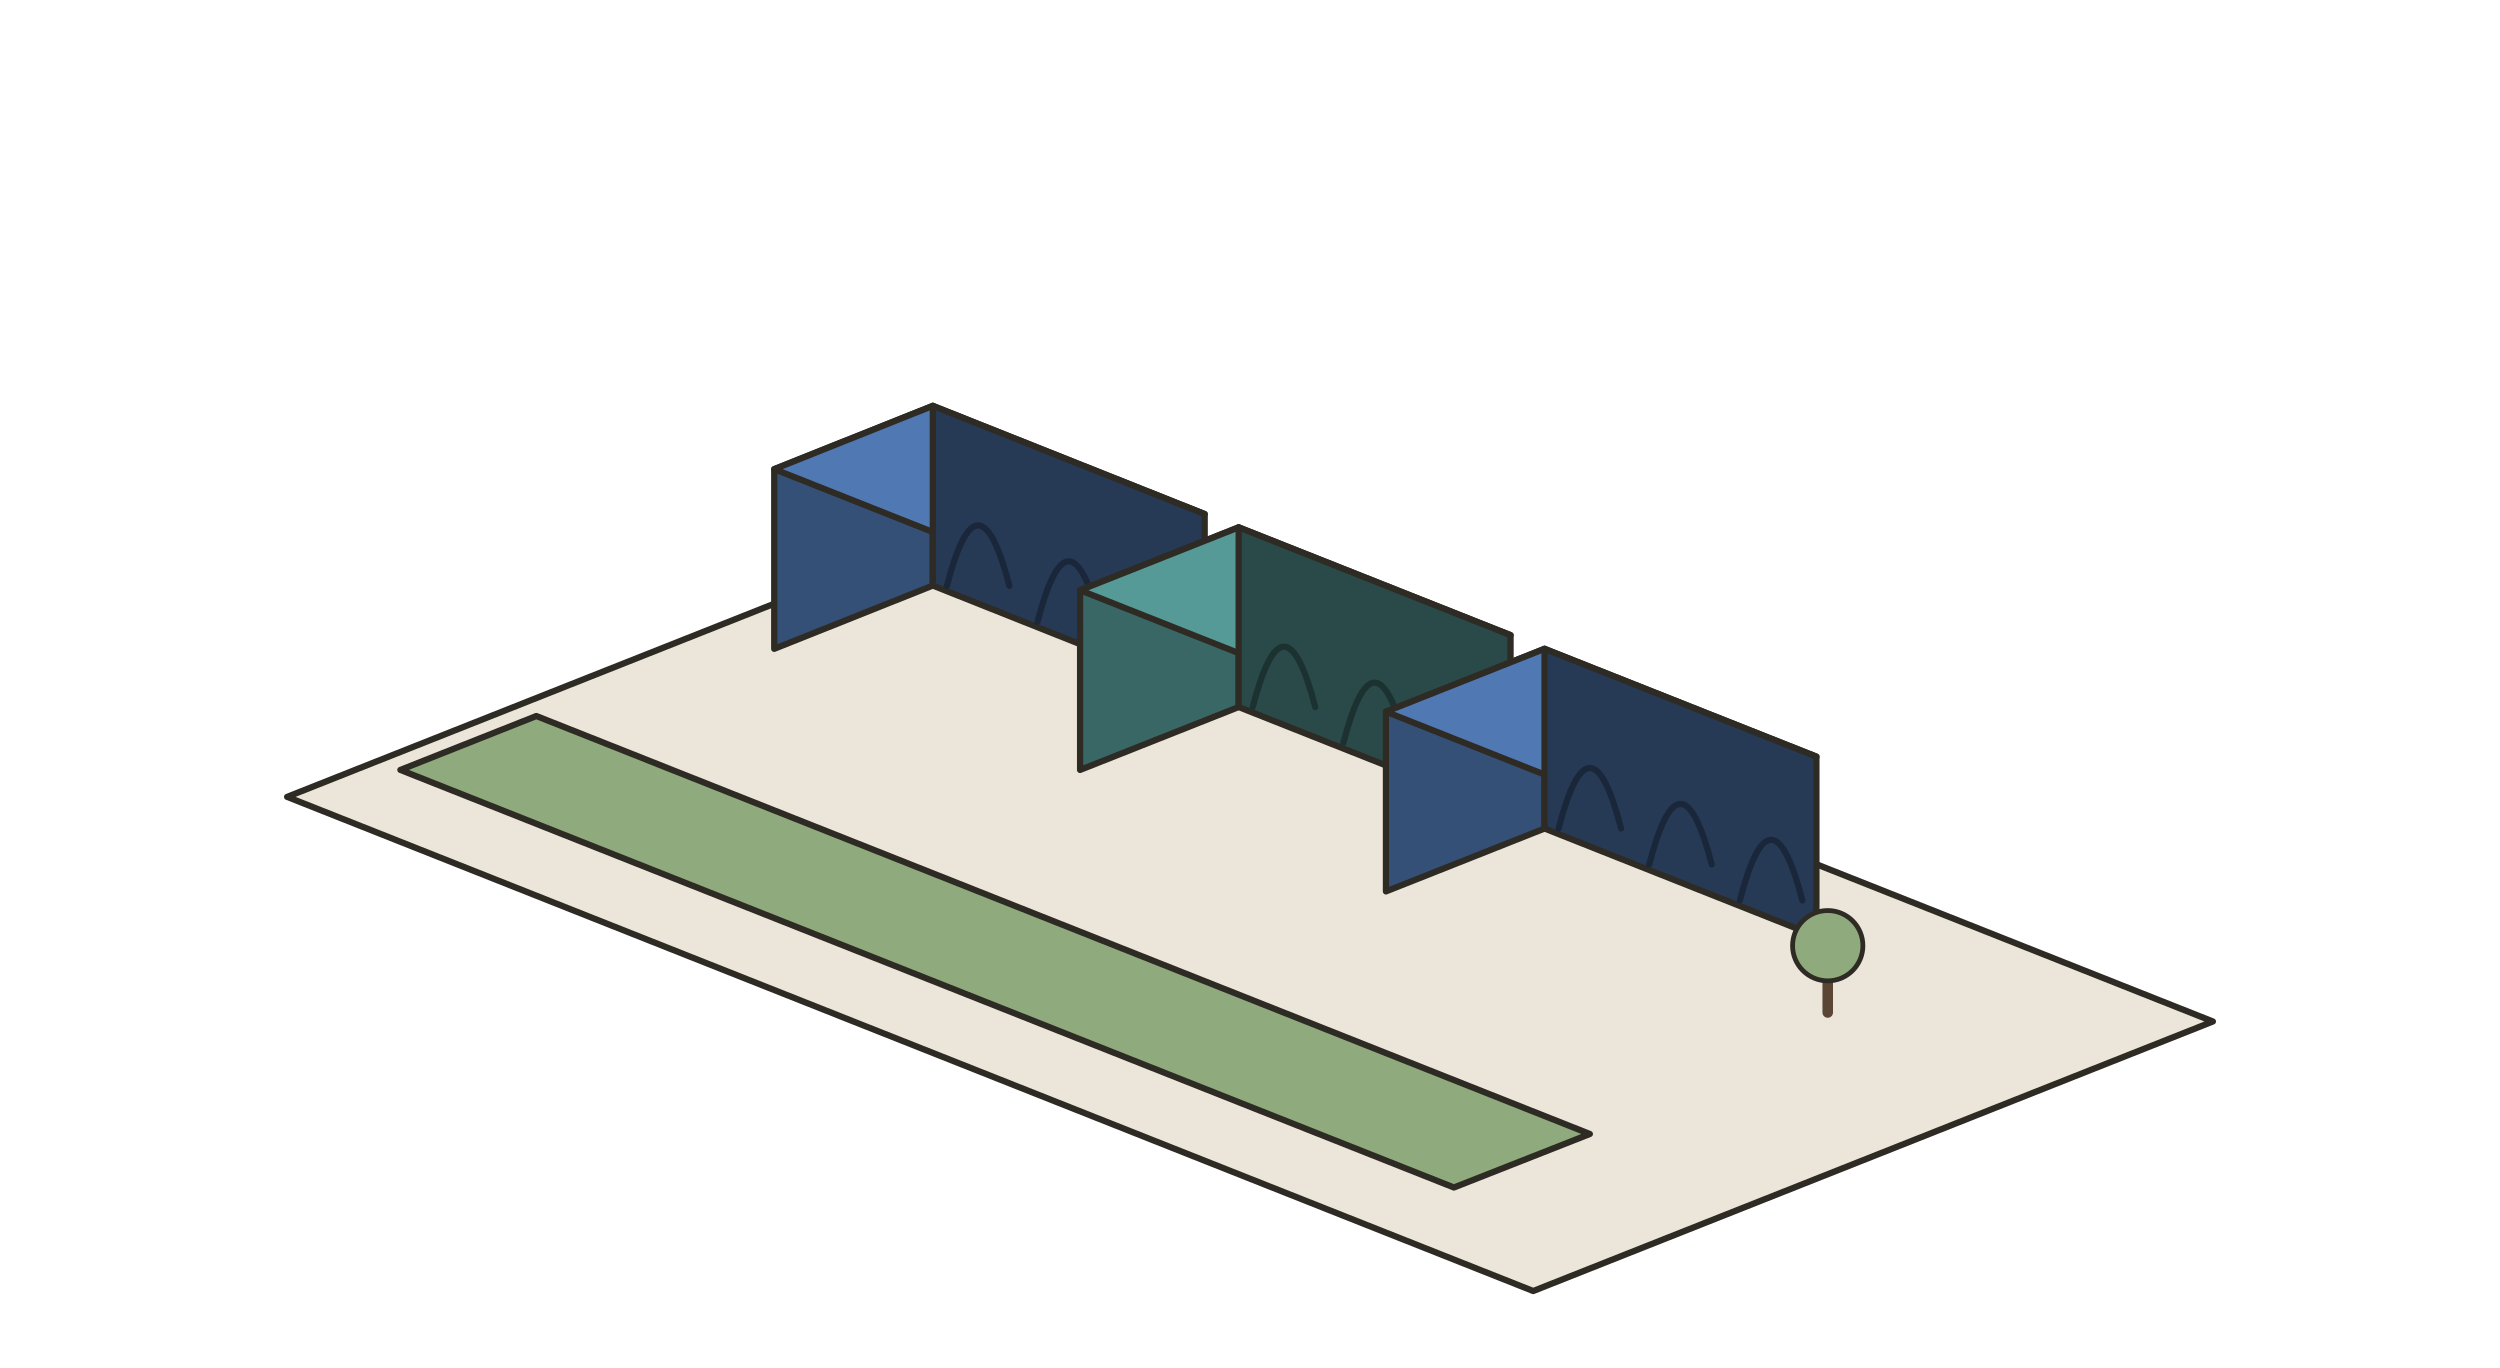
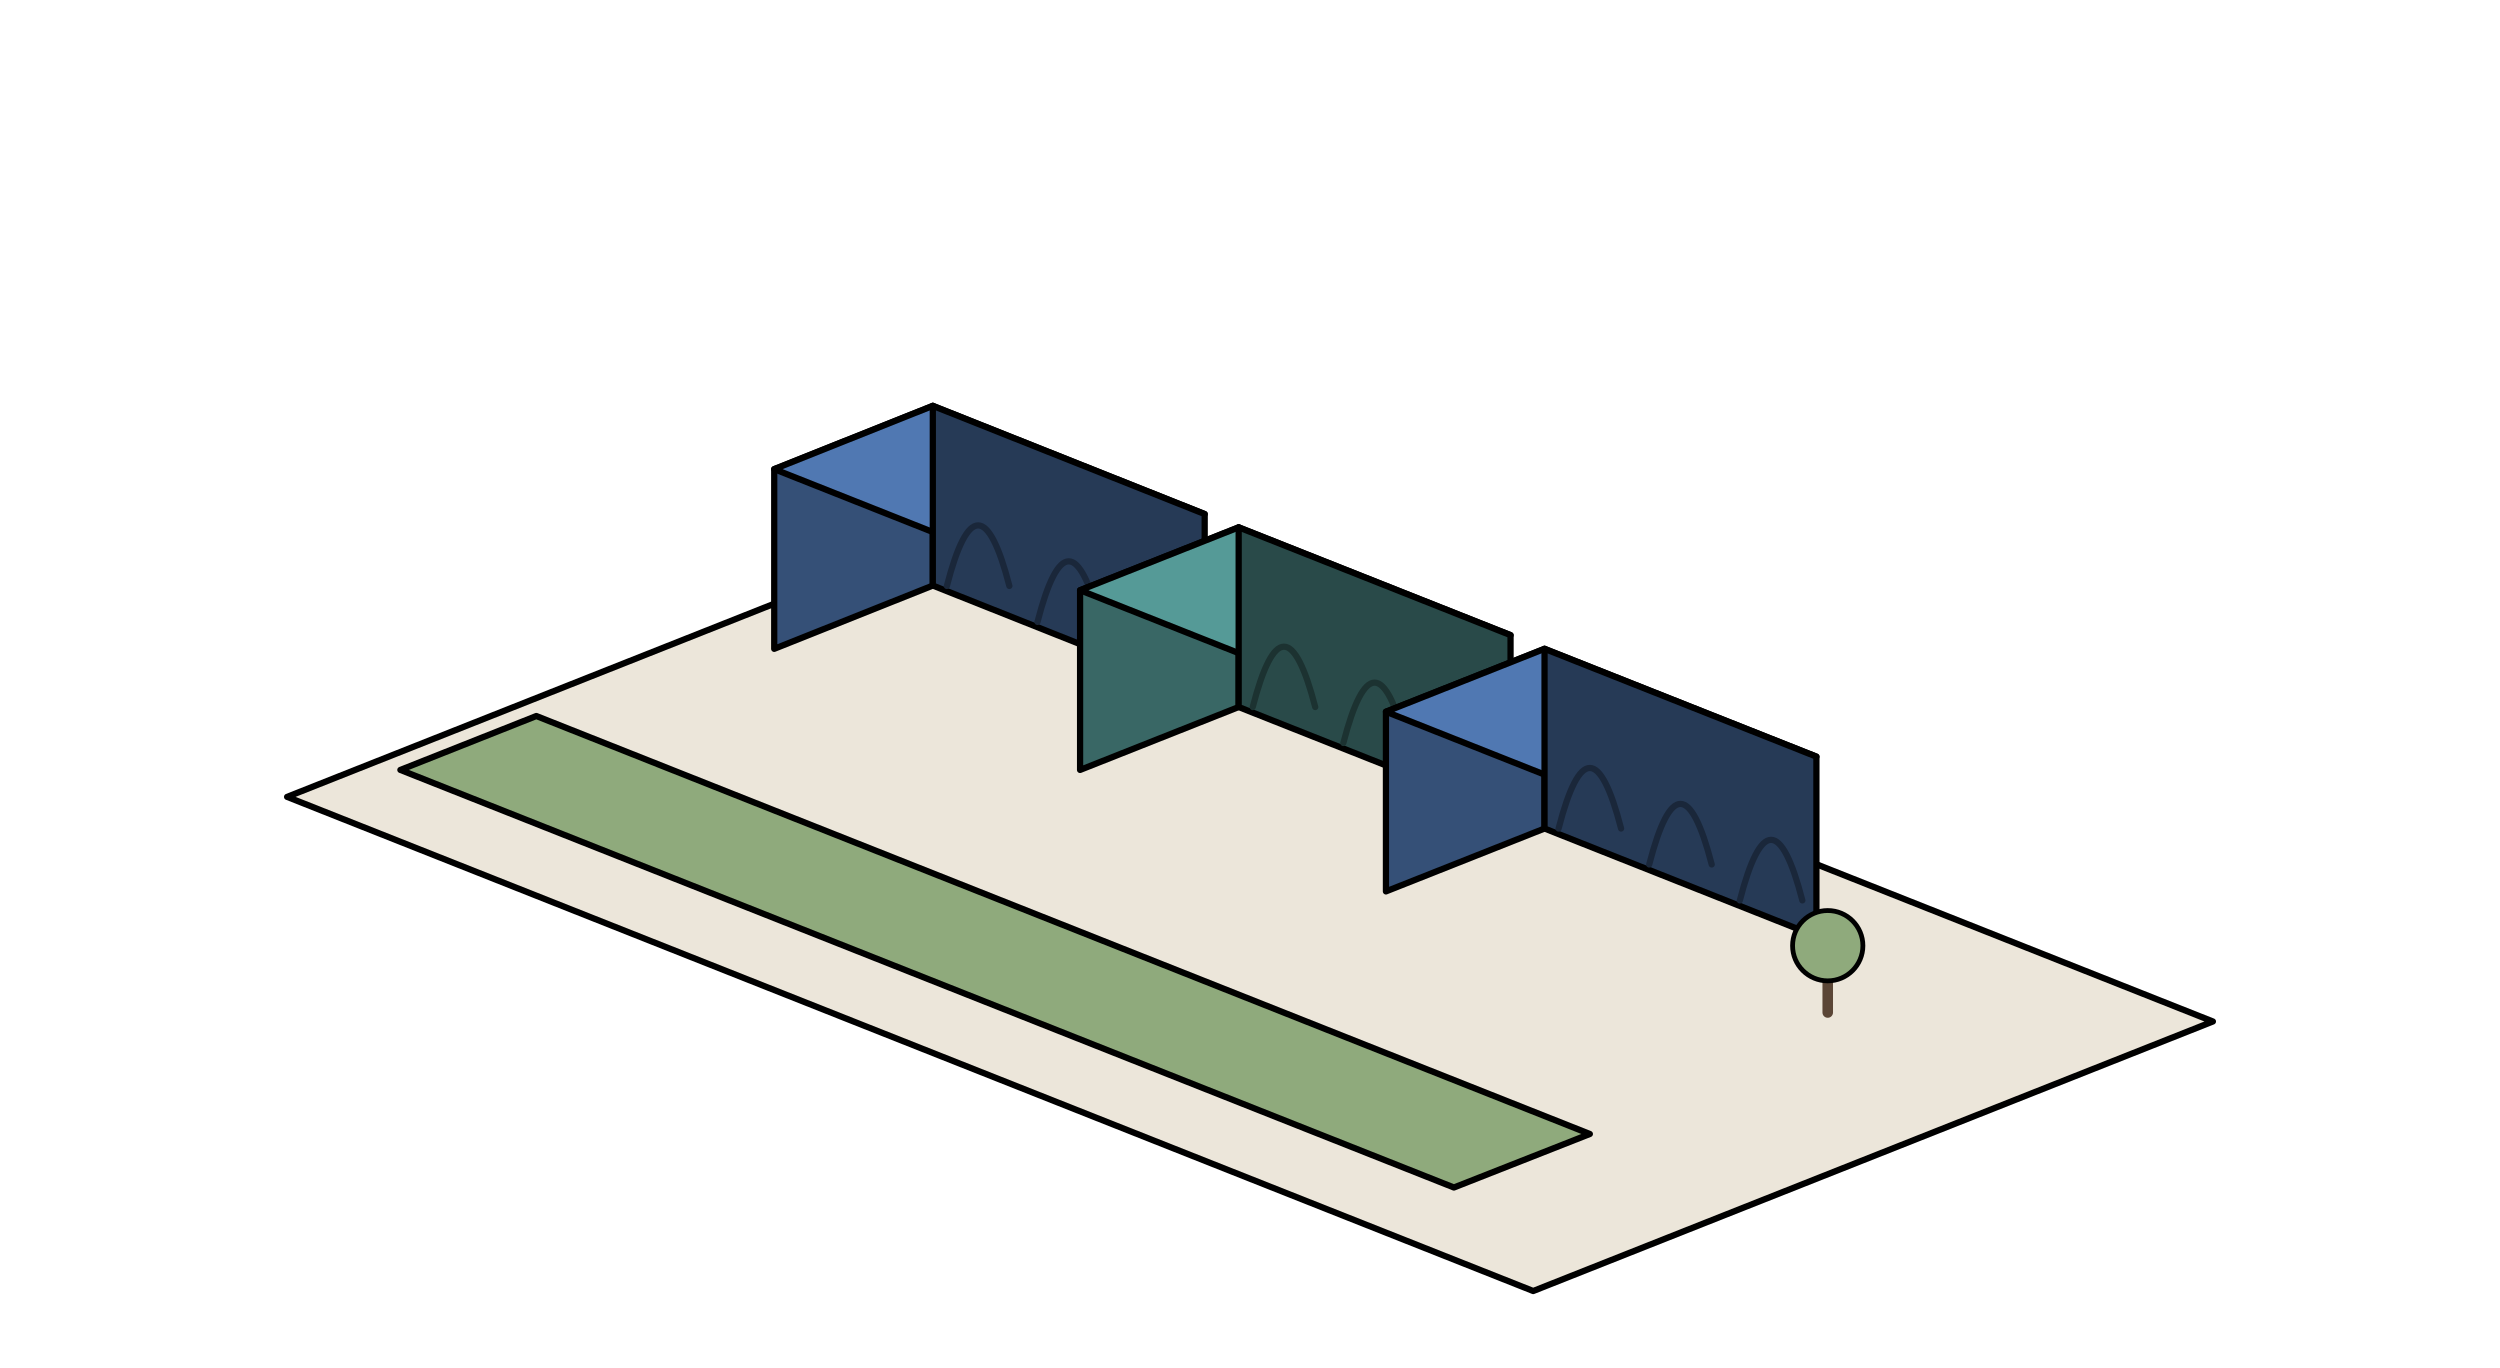
<svg xmlns="http://www.w3.org/2000/svg" width="640" height="350" viewBox="0 0 640 350" role="img" aria-labelledby="modell-markt-title">
-   <polygon points="247.5,135.0 566.5,261.5 392.5,330.5 73.5,204.0" fill="#ece6da" stroke="#2e2a24" stroke-width="1.6" stroke-linejoin="round" />
-   <polygon points="137.3,183.3 407.0,290.3 372.2,304.0 102.5,197.1" fill="#8faa7c" stroke="#2e2a24" stroke-width="1.6" stroke-linejoin="round" />
-   <polygon points="238.8,103.9 198.2,120.1 198.2,166.1 238.8,149.9" fill="#355077" stroke="#2e2a24" stroke-width="1.6" stroke-linejoin="round" />
-   <polygon points="238.8,103.9 308.4,131.6 267.8,147.7 198.2,120.1" fill="#5078b2" stroke="#2e2a24" stroke-width="1.6" stroke-linejoin="round" />
-   <polygon points="238.8,103.9 308.4,131.6 308.4,177.6 238.8,149.9" fill="#263a56" stroke="#2e2a24" stroke-width="1.6" stroke-linejoin="round" />
+   <polygon points="247.5,135.0 566.5,261.5 392.5,330.5 73.5,204.0" fill="#ece6da" stroke="currentColor" stroke-width="1.6" stroke-linejoin="round" />
+   <polygon points="137.3,183.3 407.0,290.3 372.2,304.0 102.5,197.1" fill="#8faa7c" stroke="currentColor" stroke-width="1.6" stroke-linejoin="round" />
+   <polygon points="238.8,103.9 198.2,120.1 198.2,166.1 238.8,149.9" fill="#355077" stroke="currentColor" stroke-width="1.6" stroke-linejoin="round" />
+   <polygon points="238.8,103.9 308.4,131.6 267.8,147.7 198.2,120.1" fill="#5078b2" stroke="currentColor" stroke-width="1.6" stroke-linejoin="round" />
+   <polygon points="238.8,103.9 308.4,131.6 308.4,177.6 238.8,149.9" fill="#263a56" stroke="currentColor" stroke-width="1.6" stroke-linejoin="round" />
  <path d="M 242.4 150.0 Q 250.4 119.0 258.4 150.0" fill="none" stroke="#1a273a" stroke-width="1.6" stroke-linecap="round" />
  <path d="M 265.6 159.2 Q 273.6 128.2 281.6 159.2" fill="none" stroke="#1a273a" stroke-width="1.6" stroke-linecap="round" />
  <path d="M 288.8 168.3 Q 296.8 137.4 304.8 168.3" fill="none" stroke="#1a273a" stroke-width="1.6" stroke-linecap="round" />
-   <polygon points="317.1,135.0 276.5,151.1 276.5,197.1 317.1,181.0" fill="#396765" stroke="#2e2a24" stroke-width="1.6" stroke-linejoin="round" />
-   <polygon points="317.1,135.0 386.7,162.6 346.1,178.7 276.5,151.1" fill="#559a97" stroke="#2e2a24" stroke-width="1.6" stroke-linejoin="round" />
-   <polygon points="317.1,135.0 386.7,162.6 386.7,208.6 317.1,181.0" fill="#294a49" stroke="#2e2a24" stroke-width="1.6" stroke-linejoin="round" />
+   <polygon points="317.1,135.0 276.5,151.1 276.5,197.1 317.1,181.0" fill="#396765" stroke="currentColor" stroke-width="1.6" stroke-linejoin="round" />
+   <polygon points="317.1,135.0 386.7,162.6 346.1,178.7 276.5,151.1" fill="#559a97" stroke="currentColor" stroke-width="1.6" stroke-linejoin="round" />
+   <polygon points="317.1,135.0 386.7,162.6 386.7,208.6 317.1,181.0" fill="#294a49" stroke="currentColor" stroke-width="1.6" stroke-linejoin="round" />
  <path d="M 320.7 181.0 Q 328.7 150.1 336.7 181.0" fill="none" stroke="#1c3231" stroke-width="1.6" stroke-linecap="round" />
  <path d="M 343.9 190.2 Q 351.9 159.3 359.9 190.2" fill="none" stroke="#1c3231" stroke-width="1.6" stroke-linecap="round" />
  <path d="M 367.1 199.4 Q 375.1 168.5 383.1 199.4" fill="none" stroke="#1c3231" stroke-width="1.6" stroke-linecap="round" />
-   <polygon points="395.4,166.1 354.8,182.2 354.8,228.2 395.4,212.1" fill="#355077" stroke="#2e2a24" stroke-width="1.6" stroke-linejoin="round" />
-   <polygon points="395.4,166.1 465.0,193.7 424.4,209.8 354.8,182.2" fill="#5078b2" stroke="#2e2a24" stroke-width="1.6" stroke-linejoin="round" />
-   <polygon points="395.4,166.1 465.0,193.7 465.0,239.7 395.4,212.1" fill="#263a56" stroke="#2e2a24" stroke-width="1.6" stroke-linejoin="round" />
+   <polygon points="395.4,166.1 354.8,182.2 354.8,228.2 395.4,212.1" fill="#355077" stroke="currentColor" stroke-width="1.6" stroke-linejoin="round" />
+   <polygon points="395.4,166.1 465.0,193.7 424.4,209.8 354.8,182.2" fill="#5078b2" stroke="currentColor" stroke-width="1.6" stroke-linejoin="round" />
+   <polygon points="395.4,166.1 465.0,193.7 465.0,239.7 395.4,212.1" fill="#263a56" stroke="currentColor" stroke-width="1.6" stroke-linejoin="round" />
  <path d="M 399.0 212.1 Q 407.0 181.1 415.0 212.1" fill="none" stroke="#1a273a" stroke-width="1.6" stroke-linecap="round" />
  <path d="M 422.2 221.3 Q 430.2 190.3 438.2 221.3" fill="none" stroke="#1a273a" stroke-width="1.6" stroke-linecap="round" />
  <path d="M 445.4 230.5 Q 453.4 199.5 461.4 230.5" fill="none" stroke="#1a273a" stroke-width="1.6" stroke-linecap="round" />
  <line x1="467.9" y1="259.2" x2="467.9" y2="250.2" stroke="#5b4636" stroke-width="2.7" stroke-linecap="round" />
-   <circle cx="467.9" cy="242.1" r="9" fill="#8faa7c" stroke="#2e2a24" stroke-width="1.23" />
+   <circle cx="467.9" cy="242.1" r="9" fill="#8faa7c" stroke="currentColor" stroke-width="1.23" />
</svg>
